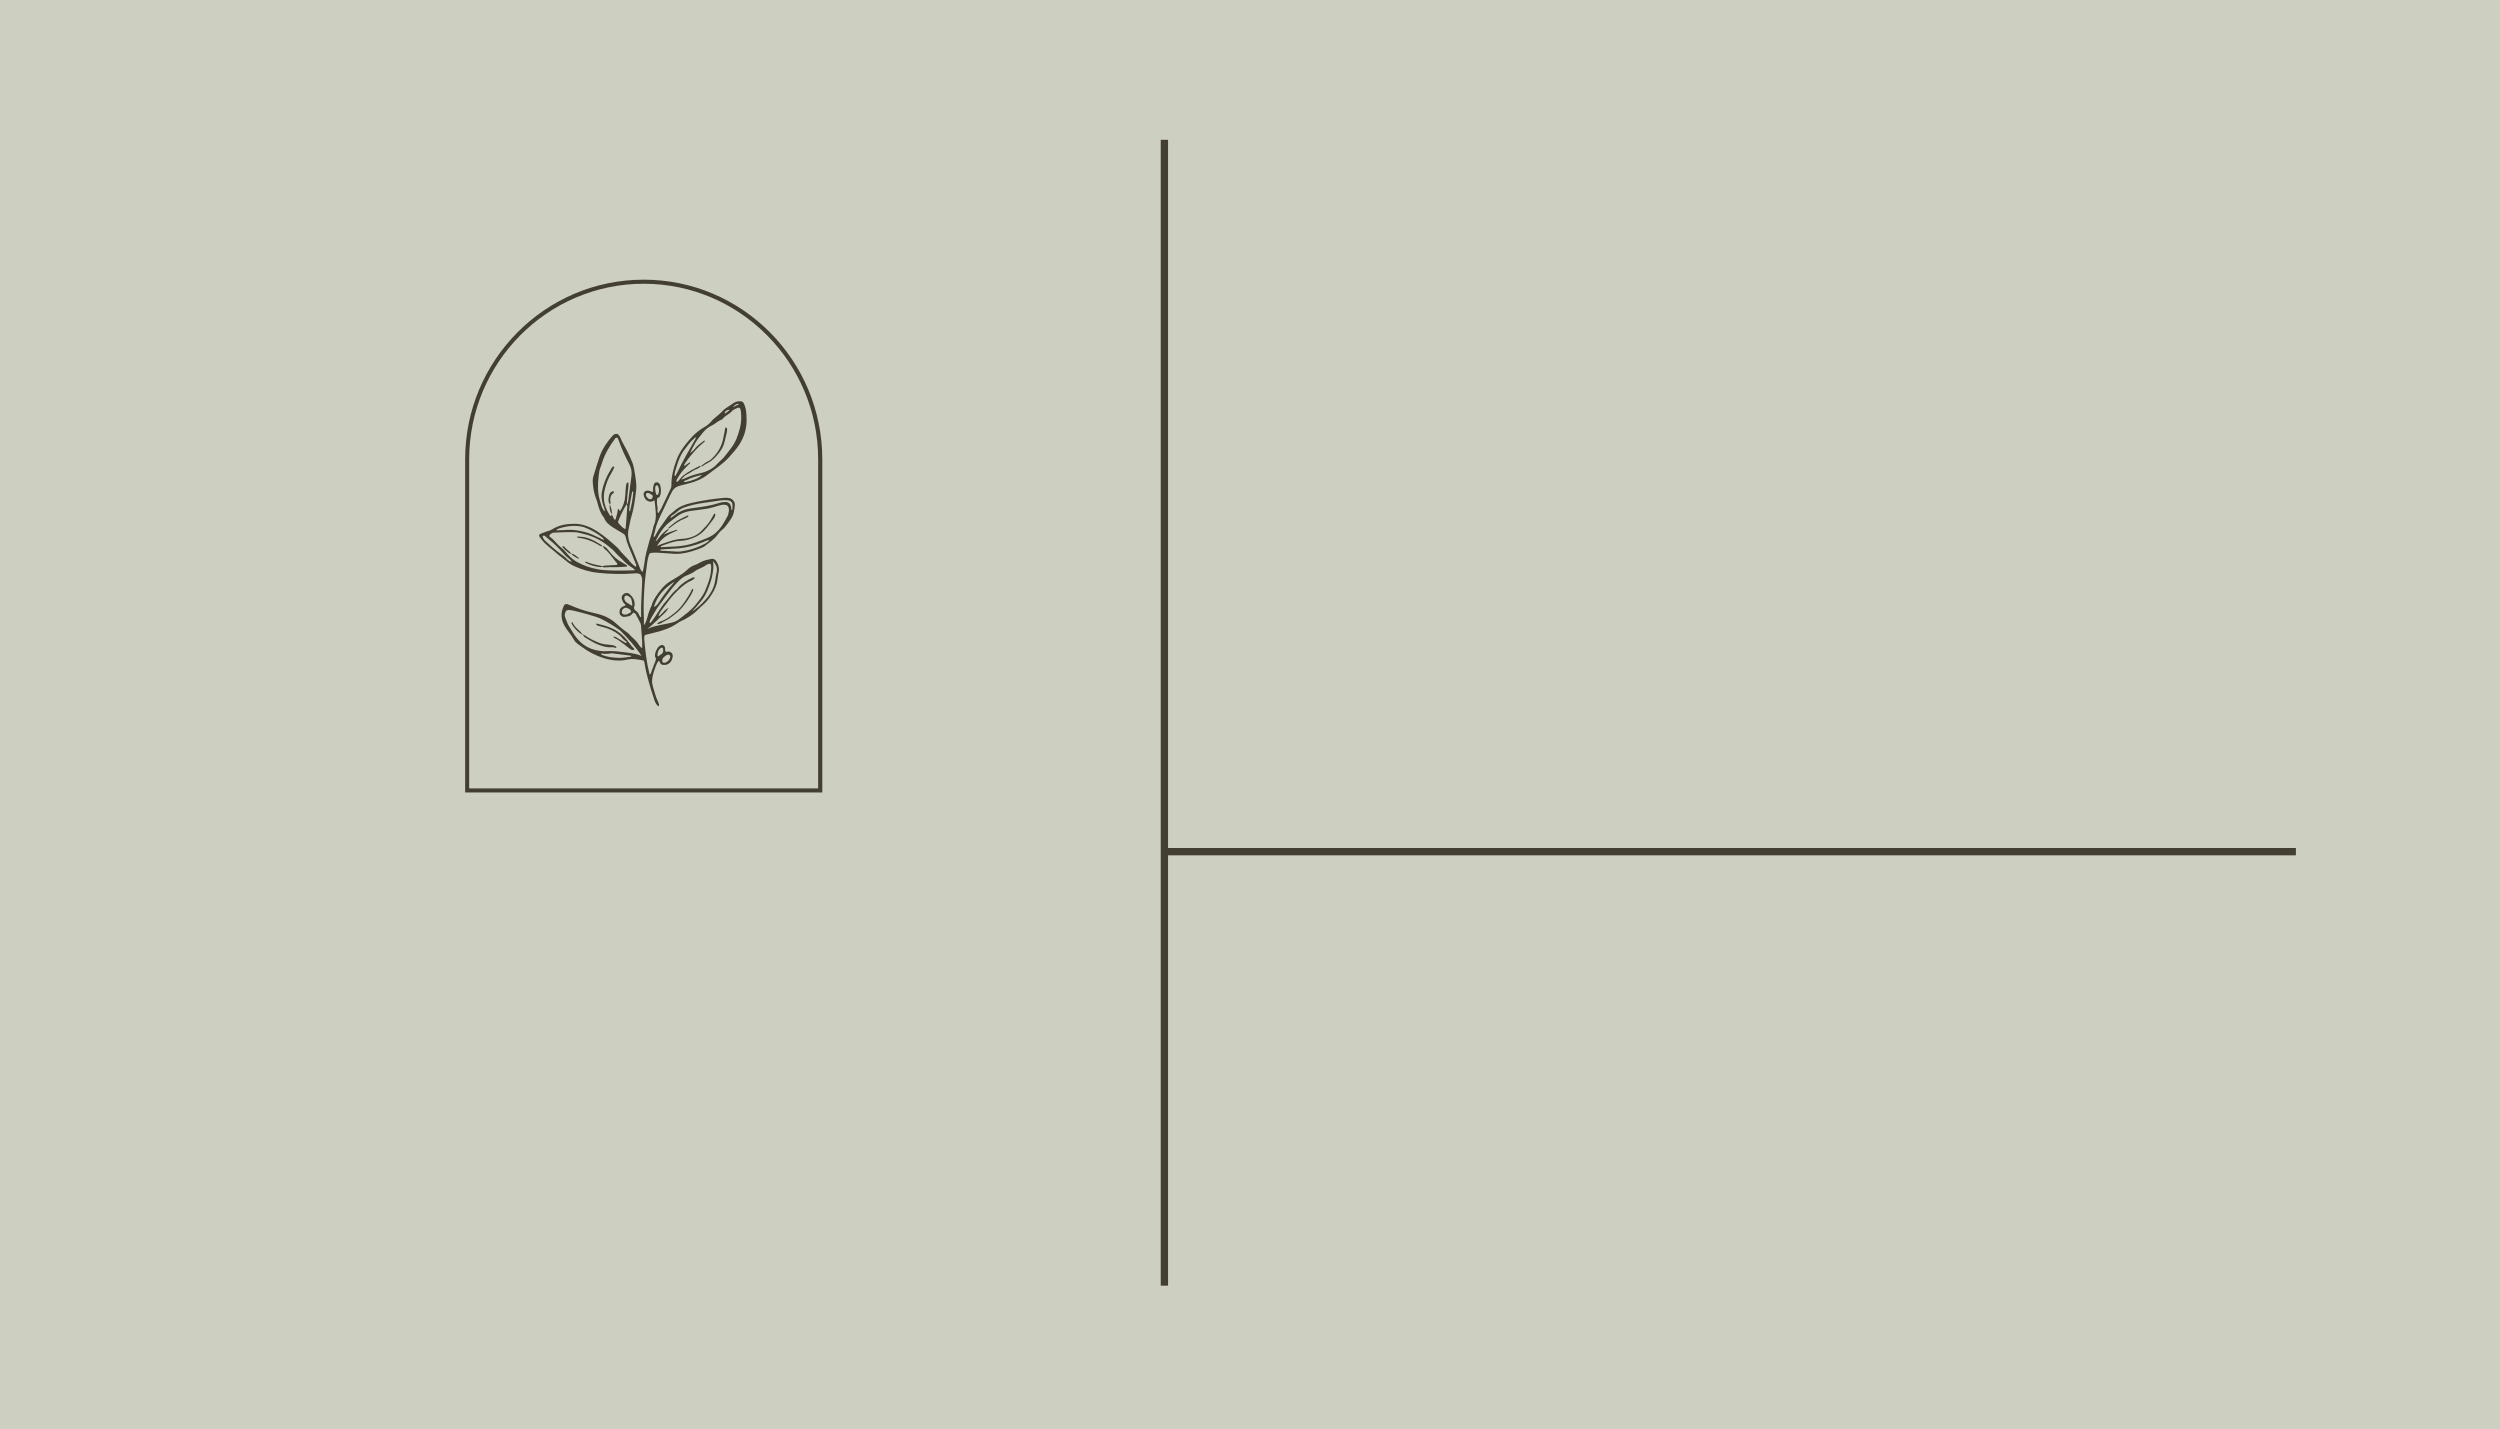
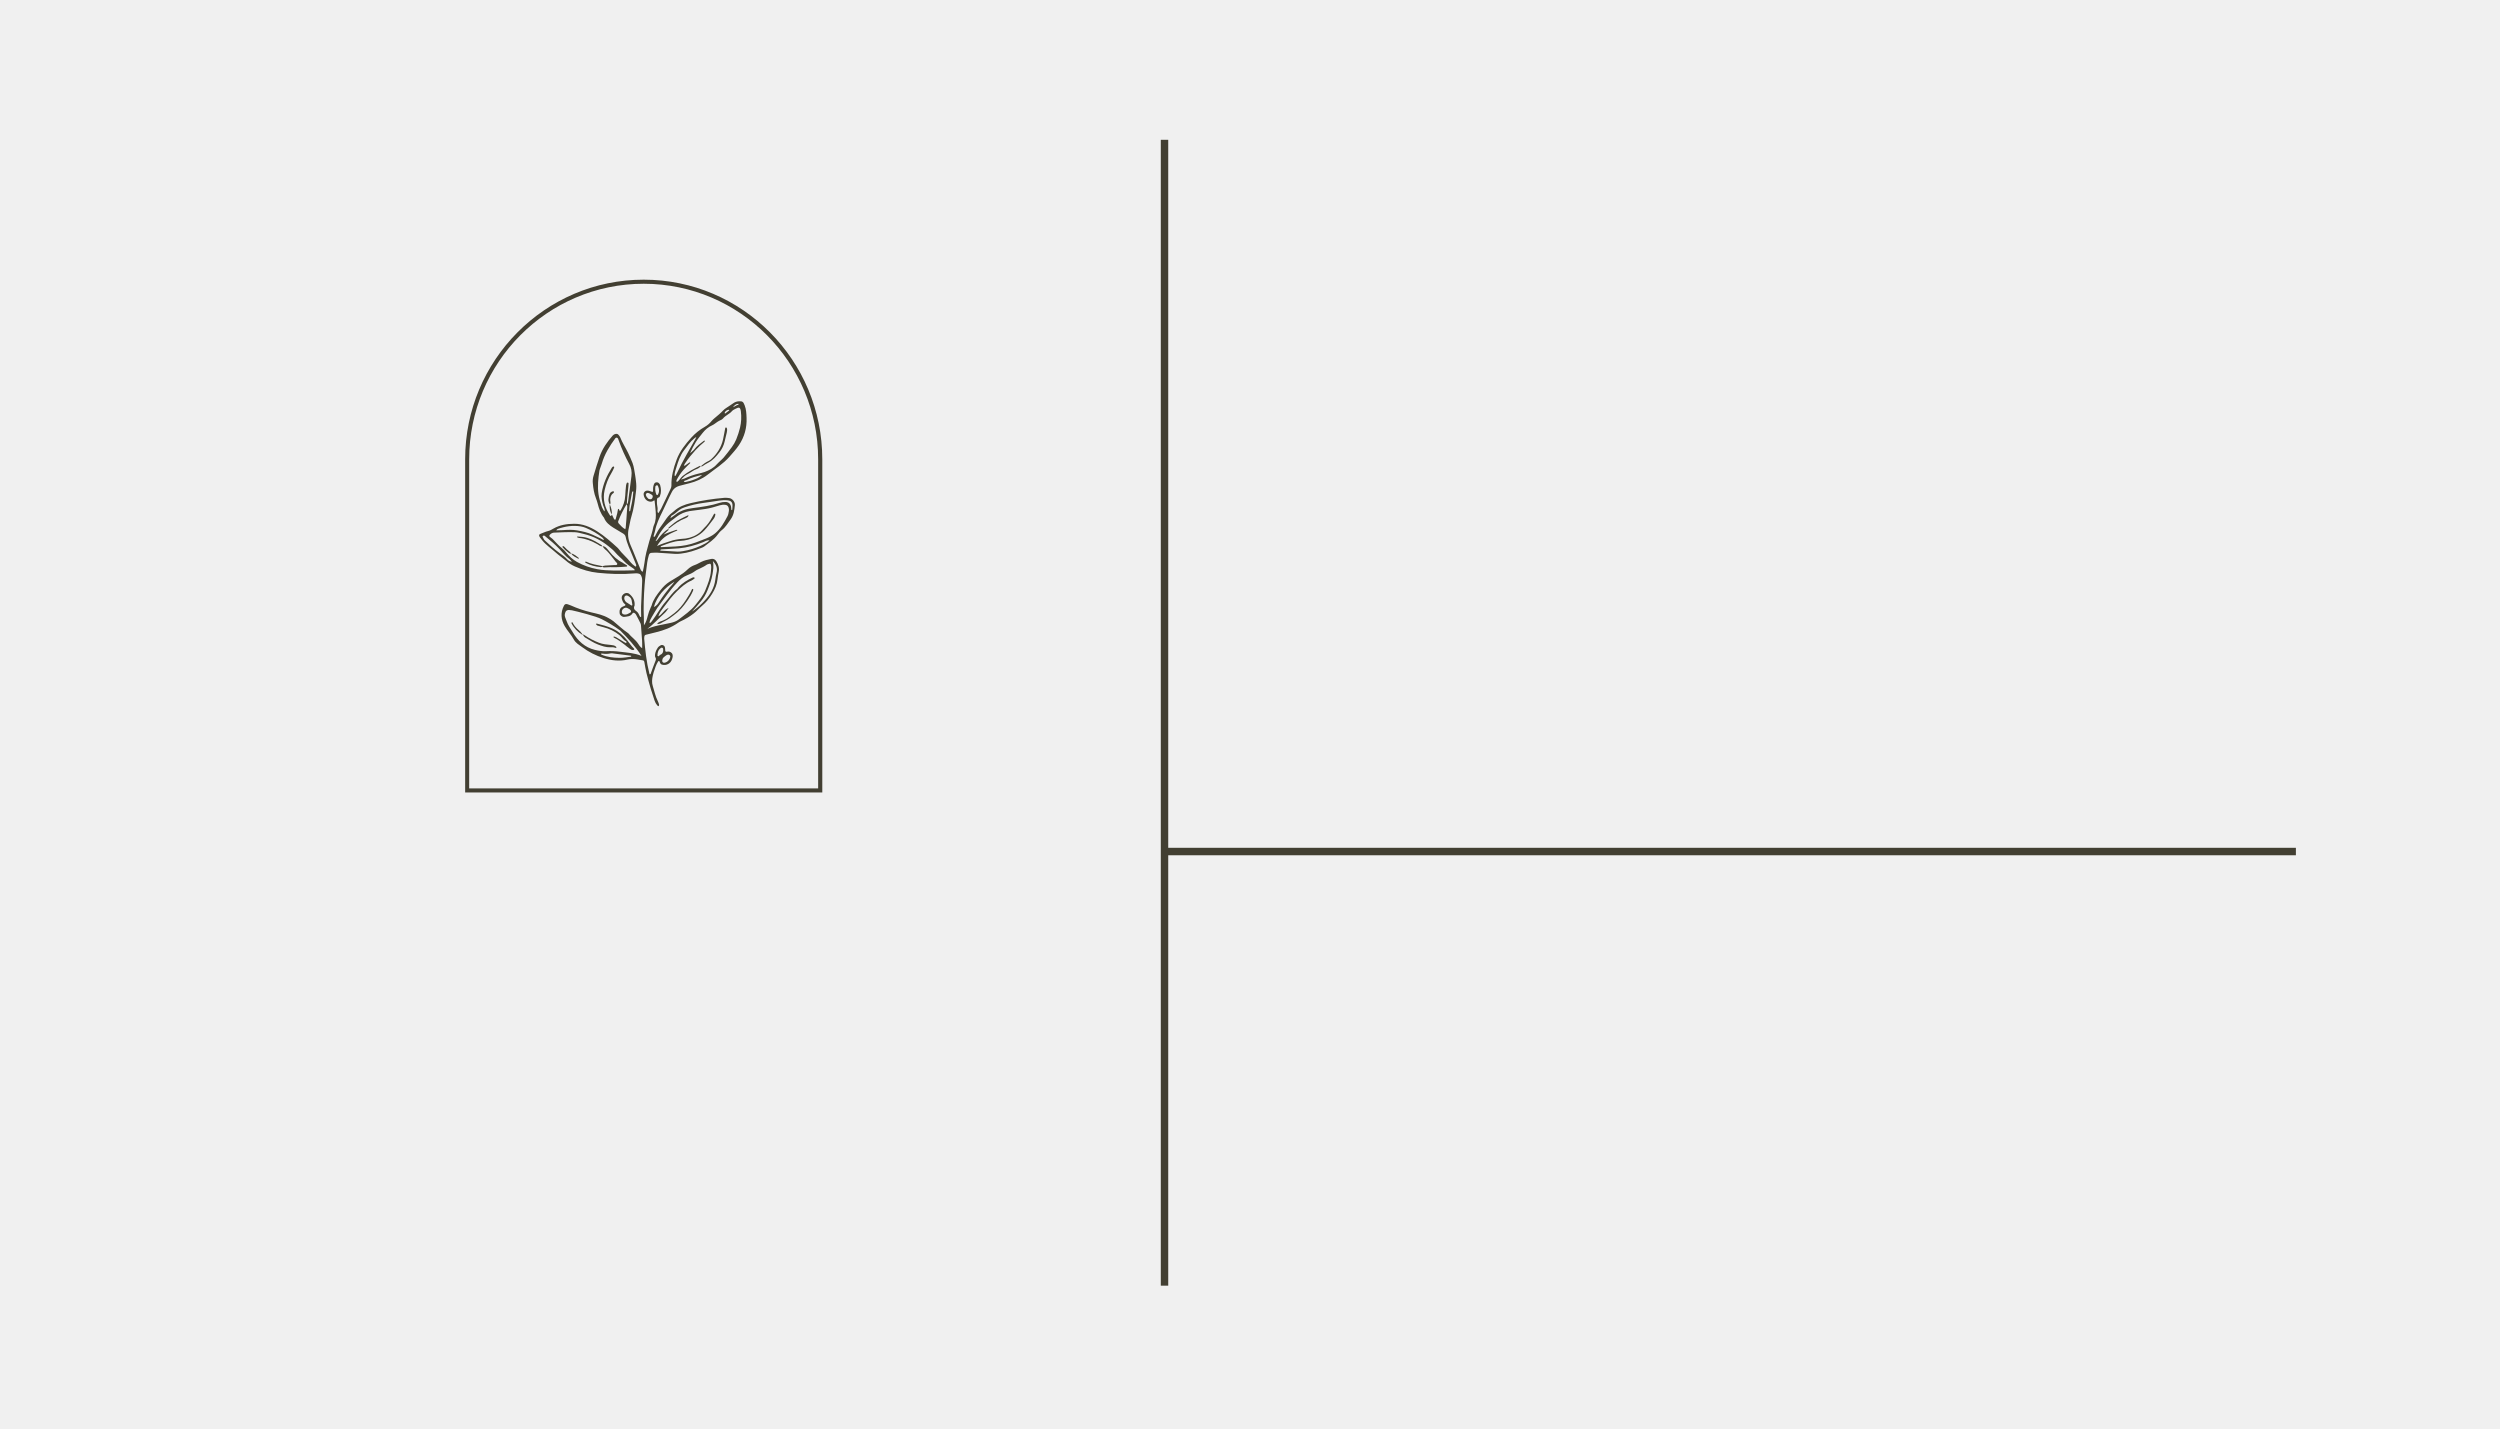
<svg xmlns="http://www.w3.org/2000/svg" width="336" zoomAndPan="magnify" viewBox="0 0 252 144" height="192" preserveAspectRatio="xMidYMid meet" version="1.0">
  <defs>
-     <clipPath id="052d875391">
+     <clipPath id="d320ada779">
      <path d="M 46.887 28.16 L 82.887 28.16 L 82.887 79.91 L 46.887 79.91 Z M 46.887 28.16 " clip-rule="nonzero" />
    </clipPath>
-     <clipPath id="7c7dd25c15">
+     <clipPath id="f382c03089">
      <path d="M 54.293 40.434 L 75.293 40.434 L 75.293 71.184 L 54.293 71.184 Z M 54.293 40.434 " clip-rule="nonzero" />
    </clipPath>
  </defs>
-   <rect x="-25.2" width="302.4" fill="#ffffff" y="-14.4" height="172.8" fill-opacity="1" />
-   <rect x="-25.2" width="302.4" fill="#cdcfc0" y="-14.4" height="172.8" fill-opacity="1" />
-   <path stroke-linecap="butt" transform="matrix(0.000000000000000046, -0.751984, 0.738462, 0.000000000000000045, 117.37, 129.5976)" fill="none" stroke-linejoin="miter" d="M -0 0.002 L 153.599 0.002 " stroke="#423f32" stroke-width="1" stroke-opacity="1" stroke-miterlimit="4" />
-   <path stroke-linecap="butt" transform="matrix(-0.752242, -0.000000000000000092, 0.00000000000000009, -0.738462, 231.4251, 85.84678)" fill="none" stroke-linejoin="miter" d="M -0.001 -0.001 L 151.551 -0.001 " stroke="#423f32" stroke-width="1" stroke-opacity="1" stroke-miterlimit="4" />
-   <g clip-path="url(#052d875391)">
+   <path stroke-linecap="butt" transform="matrix(0.000000000000000046, -0.751984, 0.75, 0.000000000000000046, 117.0066, 129.5977)" fill="none" stroke-linejoin="miter" d="M 0 0.502 L 153.599 0.502 " stroke="#423f32" stroke-width="1" stroke-opacity="1" stroke-miterlimit="4" />
+   <path stroke-linecap="butt" transform="matrix(-0.752242, -0.000000000000000092, 0.000000000000000092, -0.75, 231.4251, 86.2103)" fill="none" stroke-linejoin="miter" d="M -0.001 0.499 L 151.551 0.499 " stroke="#423f32" stroke-width="1" stroke-opacity="1" stroke-miterlimit="4" />
+   <g clip-path="url(#d320ada779)">
    <path fill="#423f32" d="M 82.875 79.879 L 46.887 79.879 L 46.887 46.301 C 46.887 36.312 54.961 28.191 64.887 28.191 C 74.812 28.191 82.887 36.312 82.887 46.301 L 82.887 79.879 Z M 47.293 79.469 L 82.469 79.469 L 82.469 46.301 C 82.469 36.539 74.578 28.602 64.887 28.602 C 55.184 28.602 47.293 36.539 47.293 46.301 Z M 47.293 79.469 " fill-opacity="1" fill-rule="nonzero" />
  </g>
-   <g clip-path="url(#7c7dd25c15)">
+   <g clip-path="url(#f382c03089)">
    <path fill="#423f32" d="M 64.91 63.031 C 65.141 62.707 65.211 62.395 65.289 62.09 C 65.363 61.797 65.465 61.512 65.59 61.238 C 65.617 61.168 65.664 61.105 65.684 61.031 C 65.848 60.434 66.215 59.949 66.59 59.477 C 66.84 59.156 67.129 58.871 67.484 58.641 C 68.102 58.25 68.766 57.926 69.301 57.406 C 69.52 57.191 69.777 57.039 70.066 56.941 C 70.277 56.867 70.469 56.742 70.672 56.645 C 70.992 56.484 71.34 56.41 71.688 56.34 C 71.906 56.297 72.082 56.375 72.211 56.582 C 72.418 56.914 72.527 57.258 72.445 57.656 C 72.395 57.898 72.355 58.141 72.328 58.387 C 72.273 58.926 72.066 59.402 71.781 59.859 C 71.5 60.316 71.18 60.719 70.77 61.062 C 70.48 61.305 70.238 61.594 69.938 61.828 C 69.539 62.141 69.105 62.406 68.641 62.613 C 68.539 62.66 68.438 62.715 68.348 62.781 C 67.676 63.254 66.926 63.535 66.137 63.727 C 65.805 63.805 65.48 63.898 65.152 63.973 C 64.992 64.012 64.957 64.043 64.941 64.25 C 64.934 64.289 64.934 64.328 64.934 64.363 C 65.039 65.551 65.164 66.738 65.457 67.895 C 65.461 67.914 65.465 67.934 65.473 67.949 C 65.48 67.965 65.5 67.984 65.508 67.98 C 65.539 67.969 65.566 67.953 65.586 67.93 C 65.605 67.898 65.605 67.855 65.621 67.82 C 65.77 67.414 65.914 67.004 66.078 66.602 C 66.125 66.484 66.137 66.387 66.074 66.281 C 66.012 66.176 66.016 66.066 66.031 65.953 C 66.066 65.699 66.176 65.48 66.312 65.277 C 66.371 65.184 66.477 65.121 66.57 65.062 C 66.656 65.008 66.746 65 66.84 65.039 C 66.934 65.074 66.996 65.145 67.02 65.242 C 67.047 65.352 67.047 65.465 67.055 65.578 C 67.066 65.672 67.125 65.715 67.211 65.695 C 67.41 65.645 67.598 65.688 67.723 65.844 C 67.863 66.023 67.812 66.242 67.746 66.441 C 67.605 66.887 67.168 67.125 66.727 66.996 C 66.586 66.957 66.535 66.828 66.492 66.699 C 66.484 66.66 66.461 66.637 66.422 66.633 C 66.383 66.625 66.355 66.641 66.336 66.676 C 66.117 67.012 66.02 67.398 65.887 67.77 C 65.852 67.879 65.824 67.992 65.801 68.102 C 65.723 68.453 65.688 68.805 65.801 69.156 C 65.965 69.66 66.062 70.184 66.301 70.66 C 66.359 70.777 66.406 70.902 66.438 71.031 C 66.449 71.078 66.41 71.133 66.395 71.188 C 66.348 71.16 66.285 71.148 66.254 71.109 C 66.133 70.961 66.039 70.801 65.98 70.617 C 65.867 70.238 65.727 69.867 65.613 69.484 C 65.453 68.945 65.301 68.398 65.164 67.848 C 65.074 67.48 65.02 67.105 64.949 66.734 C 64.93 66.629 64.887 66.57 64.773 66.559 C 64.605 66.543 64.438 66.5 64.273 66.477 C 63.934 66.422 63.598 66.406 63.262 66.484 C 62.453 66.676 61.645 66.578 60.867 66.34 C 60.074 66.094 59.34 65.723 58.672 65.223 C 58.367 65 58.027 64.812 57.844 64.469 C 57.582 63.984 57.195 63.586 56.922 63.113 C 56.543 62.457 56.484 61.758 56.844 61.055 C 56.926 60.895 57.035 60.852 57.219 60.91 C 57.328 60.941 57.434 60.984 57.535 61.027 C 58.207 61.328 58.902 61.562 59.613 61.73 C 60.195 61.863 60.789 61.988 61.32 62.293 C 61.5 62.395 61.68 62.496 61.84 62.625 C 62.336 63.027 62.789 63.48 63.328 63.832 C 63.637 64.211 64.062 64.477 64.332 64.898 C 64.434 65.055 64.531 65.219 64.73 65.34 C 64.73 65.074 64.738 64.832 64.723 64.59 C 64.691 64.102 64.656 63.609 64.617 63.121 C 64.609 63.027 64.605 62.926 64.566 62.844 C 64.422 62.539 64.262 62.242 64.102 61.941 C 64.074 61.895 64.035 61.855 63.992 61.82 C 63.91 61.746 63.809 61.742 63.754 61.832 C 63.555 62.156 63.215 62.141 62.906 62.184 C 62.742 62.207 62.492 62.016 62.469 61.879 C 62.434 61.652 62.422 61.426 62.617 61.246 C 62.719 61.152 62.848 61.125 62.965 61.066 C 63.047 61.031 63.07 60.949 63.004 60.902 C 62.832 60.793 62.762 60.621 62.699 60.438 C 62.621 60.215 62.676 60.031 62.859 59.883 C 63.016 59.75 63.266 59.727 63.434 59.863 C 63.801 60.168 64.02 60.547 63.965 61.047 C 63.828 61.305 63.945 61.48 64.156 61.617 C 64.34 61.742 64.402 61.945 64.496 62.129 C 64.512 62.16 64.551 62.203 64.574 62.199 C 64.645 62.195 64.629 62.125 64.629 62.082 C 64.629 61.758 64.609 61.438 64.621 61.117 C 64.648 60.301 64.688 59.488 64.727 58.676 C 64.738 58.445 64.734 58.23 64.621 58.016 C 64.57 57.91 64.488 57.844 64.371 57.82 C 64.207 57.777 64.039 57.789 63.867 57.805 C 62.668 57.91 61.469 57.859 60.27 57.738 C 59.457 57.656 58.684 57.422 57.941 57.094 C 57.617 56.949 57.316 56.758 57.047 56.52 C 56.703 56.227 56.328 55.977 55.996 55.676 C 55.551 55.273 55.039 54.945 54.66 54.469 C 54.578 54.363 54.492 54.262 54.418 54.156 C 54.293 53.98 54.316 53.867 54.504 53.801 C 54.75 53.715 54.98 53.59 55.242 53.531 C 55.438 53.488 55.625 53.375 55.801 53.273 C 56.445 52.91 57.141 52.801 57.863 52.797 C 58.719 52.789 59.469 53.098 60.184 53.551 C 60.934 54.027 61.59 54.613 62.246 55.211 C 62.273 55.234 62.301 55.262 62.324 55.293 C 62.691 55.797 63.184 56.188 63.566 56.68 C 63.688 56.832 63.832 56.945 63.984 57.059 C 64.023 57.09 64.07 57.148 64.113 57.082 C 64.141 57.031 64.141 56.977 64.121 56.922 C 64.004 56.621 63.879 56.328 63.758 56.031 C 63.508 55.402 63.199 54.793 63.066 54.121 C 63.027 53.934 62.906 53.832 62.75 53.746 C 62.441 53.57 62.133 53.387 61.832 53.195 C 61.43 52.941 61.059 52.652 60.883 52.184 C 60.539 51.762 60.375 51.266 60.242 50.75 C 60.195 50.566 60.133 50.387 60.066 50.211 C 59.879 49.73 59.801 49.23 59.758 48.719 C 59.73 48.473 59.75 48.23 59.82 47.992 C 60.02 47.344 60.211 46.688 60.434 46.047 C 60.715 45.23 61.203 44.539 61.766 43.898 C 61.844 43.812 61.941 43.758 62.055 43.738 C 62.18 43.715 62.281 43.746 62.355 43.844 C 62.418 43.918 62.48 43.992 62.516 44.078 C 62.727 44.625 63.055 45.113 63.309 45.641 C 63.473 45.98 63.629 46.328 63.762 46.676 C 63.914 47.074 63.949 47.52 64.031 47.949 C 64.066 48.133 64.078 48.324 64.105 48.512 C 64.152 48.852 64.152 49.191 64.109 49.531 C 64 50.395 63.898 51.258 63.637 52.094 C 63.523 52.453 63.484 52.836 63.391 53.199 C 63.23 53.816 63.32 54.414 63.57 54.973 C 63.91 55.73 64.191 56.512 64.512 57.273 C 64.57 57.41 64.609 57.562 64.793 57.637 C 64.852 57.336 64.926 57.039 64.961 56.742 C 65.039 56.004 65.242 55.297 65.441 54.586 C 65.578 54.094 65.77 53.617 65.855 53.109 C 65.863 53.055 65.883 53 65.91 52.949 C 66.117 52.508 66.133 52.039 66.094 51.562 C 66.066 51.188 66.02 50.816 65.98 50.441 C 65.945 50.445 65.918 50.441 65.906 50.453 C 65.727 50.598 65.539 50.598 65.332 50.516 C 65.141 50.441 65.031 50.293 64.949 50.121 C 64.918 50.051 64.898 49.977 64.887 49.902 C 64.832 49.664 65.012 49.449 65.258 49.453 C 65.414 49.453 65.551 49.512 65.691 49.566 C 65.797 49.609 65.84 49.566 65.832 49.434 C 65.82 49.223 65.836 49.016 65.918 48.82 C 65.961 48.707 66.035 48.629 66.164 48.617 C 66.293 48.605 66.383 48.656 66.457 48.75 C 66.496 48.793 66.523 48.844 66.543 48.895 C 66.648 49.27 66.668 49.641 66.52 50.008 C 66.5 50.055 66.465 50.129 66.422 50.137 C 66.188 50.188 66.227 50.359 66.219 50.527 C 66.207 50.758 66.246 50.984 66.285 51.203 C 66.32 51.379 66.195 51.574 66.359 51.727 C 66.457 51.57 66.57 51.426 66.648 51.262 C 66.969 50.598 67.281 49.934 67.598 49.27 C 67.652 49.168 67.68 49.059 67.68 48.941 C 67.656 48.039 67.887 47.188 68.199 46.348 C 68.52 45.477 69.082 44.781 69.691 44.105 C 70.086 43.672 70.539 43.309 71.051 43.02 C 71.316 42.867 71.543 42.672 71.734 42.434 C 71.82 42.336 71.914 42.246 72.016 42.16 C 72.324 41.902 72.633 41.656 72.902 41.363 C 72.996 41.27 73.098 41.188 73.211 41.117 C 73.441 40.957 73.688 40.816 73.914 40.648 C 74.086 40.523 74.277 40.457 74.488 40.449 C 74.848 40.434 74.918 40.496 75.059 40.852 C 75.223 41.266 75.238 41.699 75.254 42.133 C 75.293 43.125 75.039 44.043 74.488 44.863 C 74.207 45.285 73.863 45.66 73.527 46.043 C 72.895 46.762 72.086 47.254 71.352 47.832 C 70.801 48.262 70.16 48.547 69.477 48.715 C 69.148 48.797 68.82 48.887 68.496 48.969 C 68.367 49.004 68.246 49.055 68.137 49.125 C 67.957 49.238 67.824 49.391 67.73 49.578 C 67.387 50.23 67.102 50.91 66.773 51.57 C 66.465 52.191 66.16 52.824 66.027 53.523 C 66 53.652 65.965 53.777 65.922 53.906 C 65.902 53.973 65.852 54.09 65.906 54.105 C 66.02 54.137 66.043 54.008 66.086 53.93 C 66.207 53.719 66.305 53.496 66.453 53.297 C 66.715 52.949 66.949 52.586 67.203 52.234 C 67.301 52.098 67.414 51.973 67.539 51.855 C 67.66 51.738 67.809 51.648 67.93 51.531 C 68.418 51.082 69.008 50.855 69.637 50.711 C 70.754 50.449 71.887 50.273 73.027 50.18 C 73.195 50.172 73.363 50.184 73.531 50.211 C 73.812 50.258 74.105 50.586 74.074 50.91 C 74.027 51.422 73.969 51.914 73.648 52.355 C 73.367 52.734 73.137 53.145 72.754 53.438 C 72.594 53.562 72.457 53.73 72.336 53.895 C 71.973 54.398 71.457 54.715 70.984 55.086 C 70.906 55.141 70.82 55.184 70.734 55.215 C 70.055 55.492 69.359 55.723 68.625 55.805 C 68.422 55.832 68.215 55.84 68.008 55.828 C 67.41 55.797 66.809 55.746 66.211 55.707 C 66.043 55.699 65.871 55.723 65.703 55.723 C 65.523 55.723 65.441 55.816 65.398 55.988 C 65.336 56.227 65.266 56.457 65.238 56.707 C 65.152 57.457 65.027 58.207 64.977 58.965 C 64.895 60.074 64.848 61.191 64.902 62.309 C 64.914 62.527 64.906 62.742 64.91 63.027 Z M 61.691 51.867 L 61.68 51.867 C 61.75 52.016 61.816 52.172 61.895 52.32 C 61.91 52.352 61.949 52.367 61.98 52.383 C 62.016 52.398 62.043 52.379 62.059 52.332 C 62.113 52.133 62.172 51.934 62.219 51.734 C 62.246 51.625 62.254 51.508 62.281 51.398 C 62.289 51.355 62.277 51.27 62.367 51.305 C 62.395 51.316 62.402 51.367 62.418 51.402 C 62.434 51.434 62.441 51.48 62.461 51.484 C 62.5 51.488 62.527 51.477 62.555 51.449 C 62.824 50.988 63 50.5 63.023 49.957 C 63.035 49.617 63.074 49.277 63.105 48.941 C 63.121 48.848 63.145 48.758 63.184 48.676 C 63.191 48.652 63.25 48.641 63.281 48.645 C 63.312 48.652 63.359 48.684 63.359 48.707 C 63.363 48.801 63.355 48.895 63.348 48.988 C 63.289 49.605 63.203 50.219 63.184 50.836 C 63.168 50.848 63.148 50.852 63.137 50.867 C 62.824 51.402 62.539 51.949 62.32 52.531 C 62.281 52.633 62.32 52.711 62.387 52.785 C 62.574 52.996 62.762 53.203 63.027 53.348 C 63.047 53.297 63.059 53.246 63.07 53.191 C 63.117 52.59 63.176 51.992 63.207 51.387 C 63.215 51.207 63.27 51.016 63.176 50.836 C 63.305 50.754 63.305 50.609 63.324 50.484 C 63.434 49.656 63.535 48.832 63.648 48.008 C 63.711 47.562 63.633 47.141 63.414 46.75 C 63.012 46.004 62.664 45.234 62.379 44.434 C 62.355 44.363 62.332 44.289 62.301 44.223 C 62.25 44.105 62.105 44.074 62.031 44.168 C 61.449 44.957 60.934 45.785 60.66 46.742 C 60.621 46.871 60.57 46.992 60.527 47.117 C 60.492 47.227 60.441 47.328 60.422 47.441 C 60.301 48.223 60.215 49.008 60.328 49.809 C 60.387 50.227 60.512 50.613 60.637 51.008 C 60.691 51.184 60.801 51.344 60.887 51.508 C 60.895 51.523 60.918 51.523 60.938 51.531 C 60.941 51.512 60.945 51.492 60.949 51.477 C 60.969 51.277 60.852 51.113 60.801 50.938 C 60.68 50.535 60.59 50.121 60.652 49.707 C 60.793 48.781 61.172 47.941 61.668 47.152 C 61.699 47.105 61.738 47.066 61.785 47.035 C 61.809 47.02 61.863 47.02 61.883 47.035 C 61.91 47.066 61.918 47.098 61.906 47.137 C 61.82 47.324 61.738 47.516 61.629 47.691 C 61.297 48.227 61.082 48.812 60.945 49.418 C 60.734 50.336 60.965 51.172 61.477 51.941 C 61.496 51.977 61.523 52 61.562 52.012 C 61.578 52.02 61.609 51.98 61.629 51.953 C 61.652 51.926 61.672 51.898 61.691 51.867 Z M 67.387 53.305 L 67.371 53.305 C 67.402 53.359 67.395 53.414 67.348 53.457 C 67.227 53.574 67.102 53.688 66.883 53.883 C 67.168 53.773 67.332 53.699 67.504 53.637 C 67.711 53.562 67.926 53.492 68.141 53.418 C 68.176 53.41 68.211 53.402 68.246 53.402 C 68.254 53.402 68.27 53.422 68.27 53.43 C 68.27 53.445 68.262 53.477 68.25 53.48 C 68.016 53.59 67.77 53.684 67.539 53.805 C 67.023 54.07 66.582 54.426 66.227 55.039 C 66.703 54.805 67.121 54.703 67.523 54.559 C 67.898 54.426 68.285 54.359 68.676 54.32 C 68.824 54.301 68.977 54.305 69.125 54.281 C 69.672 54.199 70.172 53.996 70.594 53.629 C 70.738 53.508 70.848 53.352 70.984 53.219 C 71.297 52.918 71.555 52.574 71.758 52.188 C 71.828 52.055 71.902 51.922 71.98 51.793 C 71.988 51.777 72.059 51.773 72.07 51.789 C 72.121 51.844 72.113 51.754 72.109 51.832 C 72.098 52.027 72.016 52.199 71.898 52.348 C 71.602 52.734 71.316 53.133 70.98 53.484 C 70.73 53.746 70.441 53.957 70.117 54.113 C 69.625 54.359 69.105 54.496 68.555 54.523 C 67.887 54.551 67.281 54.812 66.668 55.035 C 66.633 55.051 66.609 55.078 66.594 55.113 C 66.582 55.145 66.609 55.156 66.66 55.152 C 67.148 55.129 67.633 55.109 68.121 55.082 C 68.816 55.039 69.5 54.918 70.156 54.672 C 70.488 54.547 70.82 54.426 71.152 54.289 C 71.48 54.152 71.801 53.996 72.078 53.766 C 72.641 53.297 72.992 52.672 73.328 52.039 C 73.414 51.879 73.445 51.68 73.473 51.496 C 73.488 51.379 73.477 51.27 73.441 51.16 C 73.395 51.008 73.281 50.902 73.113 50.887 C 72.926 50.863 72.742 50.879 72.562 50.934 C 72.078 51.082 71.594 51.234 71.09 51.305 C 70.684 51.359 70.277 51.426 69.867 51.469 C 69.395 51.52 68.938 51.625 68.531 51.867 C 68.223 52.047 67.953 52.289 67.66 52.5 C 66.934 53.016 66.477 53.746 66.082 54.539 C 66.203 54.52 66.25 54.441 66.305 54.363 C 66.609 53.949 66.934 53.562 67.387 53.305 Z M 70.648 46.98 C 70.535 47.113 70.398 47.219 70.238 47.273 C 69.895 47.383 69.633 47.641 69.309 47.789 C 69.086 47.891 68.891 48.074 68.641 48.34 C 68.828 48.285 68.922 48.27 69.004 48.23 C 69.465 48.016 69.941 47.852 70.434 47.734 C 70.633 47.688 70.836 47.645 71.031 47.574 C 71.492 47.402 71.922 47.18 72.254 46.801 C 72.367 46.676 72.496 46.566 72.617 46.445 C 72.723 46.344 72.844 46.246 72.938 46.133 C 73.223 45.781 73.508 45.434 73.77 45.066 C 73.949 44.824 74.098 44.562 74.215 44.285 C 74.371 43.898 74.5 43.508 74.598 43.102 C 74.723 42.562 74.75 42.02 74.68 41.469 C 74.629 41.066 74.504 41.008 74.16 41.195 C 74.031 41.27 73.879 41.328 73.785 41.438 C 73.527 41.746 73.129 41.871 72.879 42.184 C 72.812 42.258 72.738 42.309 72.648 42.344 C 72.418 42.438 72.223 42.586 72.027 42.727 C 71.949 42.785 71.871 42.832 71.785 42.871 C 71.398 43.043 71.086 43.309 70.828 43.637 C 70.598 43.934 70.348 44.223 70.152 44.539 C 69.926 44.91 69.727 45.289 69.555 45.684 C 69.766 45.496 69.898 45.414 69.984 45.297 C 70.242 44.938 70.602 44.695 70.945 44.434 C 70.969 44.414 71.016 44.426 71.055 44.422 C 71.043 44.457 71.043 44.5 71.02 44.52 C 70.707 44.785 70.398 45.055 70.117 45.363 C 69.742 45.781 69.375 46.207 69.07 46.684 C 69.023 46.758 68.934 46.84 68.984 46.977 C 69.168 46.844 69.336 46.723 69.504 46.609 C 69.52 46.602 69.555 46.621 69.578 46.637 C 69.582 46.641 69.578 46.676 69.562 46.688 C 69.352 46.898 69.129 47.102 68.93 47.324 C 68.641 47.648 68.395 48.004 68.199 48.391 C 68.184 48.426 68.176 48.461 68.176 48.5 C 68.172 48.516 68.18 48.551 68.188 48.551 C 68.215 48.562 68.262 48.574 68.281 48.559 C 68.496 48.402 68.602 48.152 68.812 47.98 C 69.344 47.551 69.949 47.258 70.551 46.957 C 70.57 46.945 70.613 46.977 70.648 46.988 Z M 64.664 66.113 C 64.031 65.133 63.289 64.34 62.527 63.562 C 62.496 63.539 62.465 63.516 62.434 63.5 C 61.875 63.086 61.277 62.734 60.66 62.414 C 60.055 62.102 58.23 61.648 57.652 61.52 C 57.559 61.5 57.465 61.492 57.371 61.488 C 57.316 61.48 57.262 61.488 57.207 61.504 C 57.141 61.535 57.059 61.57 57.031 61.629 C 56.938 61.816 56.883 62.02 56.969 62.23 C 57.023 62.348 57.074 62.473 57.113 62.598 C 57.25 63.016 57.516 63.367 57.734 63.734 C 58.25 64.602 58.953 65.262 59.965 65.508 C 60.328 65.598 60.699 65.66 61.078 65.641 C 61.562 65.613 62.051 65.633 62.531 65.699 C 63.23 65.789 63.941 65.816 64.664 66.113 Z M 63.973 57.484 C 63.973 57.375 63.887 57.332 63.809 57.281 C 63.496 57.074 63.18 56.867 62.926 56.59 C 62.633 56.27 62.285 56.008 62.008 55.672 C 61.832 55.457 61.605 55.281 61.387 55.102 C 60.637 54.484 59.797 54.043 58.848 53.824 C 58.555 53.758 58.27 53.66 57.965 53.648 C 57.273 53.617 56.578 53.664 55.887 53.688 C 55.754 53.688 55.629 53.73 55.523 53.812 C 55.352 53.941 55.301 54.062 55.531 54.195 C 55.648 54.266 55.73 54.359 55.824 54.457 C 56.086 54.727 56.332 55.016 56.625 55.242 C 56.809 55.387 56.953 55.551 57.094 55.723 C 57.395 56.09 57.746 56.41 58.156 56.641 C 58.797 57 59.488 57.238 60.211 57.375 C 60.77 57.48 61.332 57.496 61.895 57.512 C 62.586 57.527 63.277 57.496 63.973 57.488 Z M 67.406 61.277 C 67.25 61.48 67.148 61.66 67 61.789 C 66.41 62.312 65.895 62.918 65.25 63.387 C 65.754 63.172 66.277 63.051 66.805 62.953 C 67.082 62.902 67.359 62.844 67.633 62.781 C 67.906 62.719 68.18 62.621 68.402 62.453 C 68.996 61.992 69.625 61.57 70.105 60.973 C 70.48 60.504 70.871 60.051 71.105 59.477 C 71.359 58.844 71.617 58.219 71.664 57.527 C 71.676 57.32 71.715 57.113 71.652 56.906 C 71.633 56.84 71.586 56.812 71.527 56.828 C 71.422 56.855 71.301 56.875 71.215 56.938 C 71.031 57.078 70.828 57.168 70.625 57.27 C 70.441 57.363 70.242 57.434 70.078 57.555 C 69.82 57.75 69.527 57.887 69.234 58 C 68.848 58.148 68.562 58.406 68.285 58.691 C 67.539 59.465 66.953 60.367 66.301 61.215 C 66.289 61.23 66.277 61.246 66.266 61.258 C 66.078 61.566 65.887 61.867 65.711 62.18 C 65.602 62.375 65.473 62.566 65.473 62.809 C 65.605 62.781 65.656 62.68 65.727 62.59 C 66.211 61.969 66.562 61.25 67.09 60.652 C 67.473 60.219 67.781 59.711 68.258 59.359 C 68.301 59.324 68.332 59.273 68.367 59.23 C 68.77 58.762 69.289 58.465 69.836 58.207 C 69.871 58.195 69.906 58.191 69.945 58.199 C 69.977 58.207 70.004 58.227 70.027 58.254 C 70.035 58.262 70.023 58.297 70.012 58.305 C 69.906 58.383 69.809 58.477 69.691 58.527 C 69.125 58.766 68.676 59.176 68.246 59.59 C 67.75 60.074 67.328 60.633 66.918 61.191 C 66.707 61.477 66.469 61.75 66.359 62.133 C 66.77 61.93 66.93 61.453 67.406 61.277 Z M 67.562 52.246 C 67.797 52.078 67.977 51.965 68.133 51.836 C 68.34 51.66 68.574 51.551 68.82 51.453 C 69.152 51.324 69.504 51.254 69.855 51.211 C 70.766 51.094 71.676 50.973 72.555 50.68 C 72.734 50.625 72.918 50.598 73.105 50.598 C 73.422 50.59 73.633 50.773 73.691 51.086 C 73.707 51.18 73.715 51.273 73.719 51.367 C 73.719 51.414 73.734 51.434 73.781 51.414 C 73.801 51.402 73.809 51.387 73.812 51.367 C 73.824 51.215 73.84 51.066 73.836 50.918 C 73.828 50.633 73.672 50.473 73.387 50.438 C 73.086 50.398 72.789 50.418 72.488 50.461 C 71.969 50.535 71.453 50.625 70.934 50.691 C 70.262 50.777 69.609 50.93 68.969 51.152 C 68.789 51.211 68.625 51.297 68.473 51.406 C 68.215 51.594 68 51.836 67.707 51.973 C 67.652 52 67.637 52.102 67.562 52.246 Z M 69.758 61.641 C 69.836 61.59 69.914 61.539 69.988 61.484 C 70.367 61.207 70.715 60.891 71.027 60.543 C 71.586 59.934 72.004 59.258 72.105 58.418 C 72.129 58.191 72.168 57.969 72.223 57.746 C 72.34 57.301 72.219 56.934 71.855 56.551 C 71.969 57.059 71.887 57.48 71.816 57.906 C 71.719 58.473 71.516 58.996 71.309 59.52 C 71.145 59.926 70.922 60.297 70.641 60.629 C 70.352 60.969 70.074 61.316 69.758 61.641 Z M 56.066 53.461 C 56.312 53.453 56.516 53.453 56.723 53.438 C 57.211 53.402 57.707 53.379 58.18 53.465 C 58.711 53.562 59.25 53.668 59.746 53.906 C 60.02 54.031 60.293 54.16 60.562 54.285 C 60.582 54.293 60.594 54.312 60.609 54.316 C 60.703 54.34 60.773 54.457 60.891 54.402 C 60.832 54.328 60.789 54.242 60.719 54.184 C 60.219 53.777 59.656 53.473 59.07 53.219 C 58.898 53.145 58.719 53.094 58.531 53.062 C 57.734 52.934 56.961 53.055 56.207 53.32 C 56.164 53.336 56.133 53.391 56.066 53.461 Z M 70.188 44.086 C 70.113 44.07 70.062 44.129 70.004 44.172 C 69.574 44.512 69.273 44.969 68.945 45.398 C 68.566 45.898 68.363 46.492 68.188 47.086 C 68.109 47.355 67.996 47.621 68 47.91 C 68 47.965 68.016 47.984 68.059 47.973 C 68.078 47.969 68.094 47.961 68.105 47.945 C 68.156 47.848 68.211 47.75 68.262 47.645 C 68.832 46.422 69.531 45.266 70.188 44.086 Z M 71.527 54.473 C 71.266 54.422 71.07 54.57 70.871 54.652 C 70.086 54.965 69.281 55.195 68.438 55.273 C 67.859 55.324 67.281 55.34 66.703 55.375 C 66.652 55.379 66.574 55.398 66.562 55.43 C 66.527 55.523 66.625 55.504 66.664 55.508 C 67.203 55.543 67.742 55.578 68.285 55.602 C 68.473 55.605 68.66 55.59 68.844 55.555 C 69.457 55.453 70.047 55.277 70.613 55.023 C 70.926 54.879 71.25 54.723 71.527 54.473 Z M 57.648 56.633 C 57.523 56.488 57.477 56.402 57.402 56.352 C 57.016 56.082 56.73 55.699 56.41 55.363 C 55.945 54.871 55.434 54.441 54.91 54.016 C 54.863 53.977 54.812 53.973 54.762 54 C 54.691 54.031 54.676 54.078 54.715 54.141 C 54.777 54.254 54.816 54.379 54.918 54.473 C 55.395 54.922 55.875 55.363 56.402 55.746 C 56.676 55.945 56.957 56.129 57.18 56.387 C 57.281 56.504 57.414 56.57 57.648 56.633 Z M 63.609 66.195 C 63.621 66.176 63.629 66.152 63.633 66.129 C 63.633 66.121 63.617 66.102 63.605 66.098 C 62.973 66.016 62.336 65.934 61.703 65.855 C 61.629 65.852 61.555 65.855 61.48 65.875 C 61.238 65.922 60.996 65.926 60.754 65.883 C 60.715 65.879 60.676 65.883 60.641 65.879 C 60.586 65.871 60.57 65.895 60.59 65.945 C 60.598 65.965 60.609 65.977 60.625 65.984 C 61.203 66.242 61.824 66.301 62.441 66.309 C 62.836 66.316 63.227 66.238 63.609 66.195 Z M 65.906 61.191 C 66.203 61.07 66.34 60.836 66.477 60.621 C 66.793 60.129 67.145 59.668 67.512 59.211 C 67.641 59.055 67.801 58.914 67.988 58.629 C 66.949 59.301 66.242 60.07 65.906 61.191 Z M 63.102 60.684 C 63.227 60.762 63.426 60.895 63.629 61.023 C 63.68 61.059 63.75 61.023 63.742 60.965 C 63.719 60.816 63.695 60.672 63.672 60.523 C 63.633 60.273 63.461 60.141 63.25 60.043 C 63.098 59.977 62.941 60.074 62.93 60.242 C 62.918 60.383 62.949 60.504 63.102 60.684 Z M 62.738 61.859 C 62.766 61.883 62.797 61.902 62.828 61.918 C 63.133 62.023 63.359 61.848 63.598 61.707 C 63.617 61.695 63.613 61.598 63.594 61.555 C 63.52 61.414 63.371 61.363 63.242 61.293 C 63.094 61.215 62.953 61.262 62.832 61.359 C 62.707 61.461 62.66 61.602 62.691 61.762 C 62.703 61.793 62.719 61.828 62.738 61.859 Z M 67.062 66.125 C 66.816 66.312 66.793 66.344 66.754 66.566 C 66.727 66.719 66.832 66.828 66.98 66.805 C 67.27 66.758 67.516 66.5 67.566 66.199 C 67.582 66.09 67.477 65.984 67.359 65.988 C 67.238 65.992 67.148 66.055 67.062 66.125 Z M 70.773 47.867 C 70.184 48.016 69.676 48.133 69.215 48.391 C 69.121 48.445 68.988 48.418 68.93 48.543 C 69.043 48.633 69.164 48.57 69.277 48.543 C 69.461 48.508 69.641 48.461 69.816 48.395 C 70.125 48.277 70.453 48.188 70.773 47.867 Z M 65.18 50.078 C 65.238 50.148 65.273 50.191 65.312 50.23 C 65.336 50.262 65.363 50.281 65.398 50.297 C 65.469 50.32 65.543 50.328 65.613 50.324 C 65.699 50.312 65.793 50.164 65.797 50.062 C 65.801 49.977 65.77 49.914 65.699 49.871 C 65.57 49.793 65.449 49.707 65.297 49.684 C 65.191 49.668 65.074 49.797 65.105 49.902 C 65.129 49.973 65.164 50.039 65.18 50.078 Z M 66.531 66.016 C 66.809 65.914 66.883 65.688 66.844 65.402 C 66.832 65.309 66.703 65.25 66.629 65.305 C 66.359 65.492 66.27 65.762 66.273 66.078 C 66.273 66.125 66.367 66.172 66.402 66.145 C 66.445 66.109 66.48 66.066 66.531 66.016 Z M 63.441 51.512 C 63.457 51.555 63.473 51.559 63.496 51.527 C 63.504 51.512 63.52 51.5 63.523 51.488 C 63.664 50.883 63.785 50.27 63.828 49.648 C 63.832 49.609 63.875 49.523 63.773 49.535 C 63.75 49.539 63.719 49.586 63.711 49.617 C 63.625 50.062 63.539 50.508 63.465 50.953 C 63.438 51.121 63.434 51.289 63.426 51.461 C 63.422 51.477 63.438 51.496 63.441 51.512 Z M 66.133 48.949 C 66.109 48.977 66.07 49.004 66.062 49.035 C 66.02 49.32 66.051 49.594 66.164 49.859 C 66.176 49.887 66.227 49.898 66.258 49.91 C 66.266 49.914 66.289 49.898 66.297 49.883 C 66.492 49.586 66.453 49.281 66.32 48.977 C 66.289 48.906 66.18 48.895 66.133 48.949 Z M 73.242 41.375 C 73.148 41.461 73.059 41.508 73.051 41.613 C 73.051 41.633 73.051 41.664 73.062 41.668 C 73.129 41.703 73.031 41.727 73.094 41.684 C 73.23 41.59 73.363 41.484 73.492 41.383 C 73.504 41.371 73.508 41.352 73.512 41.34 C 73.48 41.324 73.441 41.297 73.414 41.305 C 73.355 41.324 73.297 41.348 73.242 41.375 Z M 73.879 41.051 C 74.078 40.977 74.234 40.836 74.434 40.789 C 74.445 40.785 74.445 40.742 74.453 40.715 C 74.434 40.711 74.418 40.711 74.398 40.711 C 74.152 40.711 74.016 40.891 73.879 41.051 Z M 73.879 41.051 " fill-opacity="1" fill-rule="nonzero" />
  </g>
  <path fill="#423f32" d="M 70.648 46.988 C 70.891 46.781 71.145 46.594 71.438 46.461 C 71.523 46.418 71.602 46.367 71.672 46.305 C 72.27 45.762 72.695 45.109 72.879 44.312 C 72.965 43.926 73.027 43.535 73.105 43.148 C 73.117 43.113 73.141 43.094 73.176 43.086 C 73.215 43.09 73.242 43.109 73.262 43.145 C 73.316 43.289 73.293 43.445 73.262 43.59 C 73.195 43.906 73.109 44.215 73.039 44.523 C 72.945 44.918 72.773 45.27 72.523 45.586 C 72.215 45.984 71.879 46.379 71.422 46.621 C 71.207 46.734 71 46.859 70.801 46.996 C 70.746 47.031 70.695 47.027 70.648 46.98 Z M 70.648 46.988 " fill-opacity="1" fill-rule="nonzero" />
  <path fill="#423f32" d="M 67.387 53.305 C 67.355 53.246 67.367 53.195 67.418 53.152 C 67.781 52.859 68.117 52.535 68.555 52.332 C 68.824 52.207 69.078 52.051 69.355 51.941 C 69.367 51.934 69.398 51.945 69.398 51.953 C 69.402 51.973 69.402 51.992 69.391 52.008 C 69.324 52.133 69.203 52.199 69.086 52.242 C 68.496 52.461 67.996 52.816 67.512 53.211 C 67.469 53.246 67.422 53.277 67.371 53.305 Z M 67.387 53.305 " fill-opacity="1" fill-rule="nonzero" />
  <path fill="#423f32" d="M 61.492 50.867 C 61.238 50.52 61.332 50.148 61.449 49.793 C 61.496 49.656 61.633 49.555 61.789 49.52 C 61.824 49.516 61.855 49.527 61.879 49.559 C 61.895 49.59 61.891 49.621 61.875 49.652 C 61.855 49.684 61.828 49.711 61.797 49.73 C 61.574 49.887 61.523 50.117 61.508 50.371 C 61.5 50.535 61.594 50.707 61.48 50.867 Z M 61.492 50.867 " fill-opacity="1" fill-rule="nonzero" />
  <path fill="#423f32" d="M 61.48 50.867 C 61.629 51.227 61.684 51.5 61.68 51.863 L 61.691 51.863 C 61.465 51.582 61.453 51.242 61.453 50.902 C 61.453 50.891 61.48 50.879 61.492 50.867 Z M 61.48 50.867 " fill-opacity="1" fill-rule="nonzero" />
  <path fill="#423f32" d="M 63.086 64.633 C 62.828 64.508 62.691 64.223 62.457 64.035 C 61.969 63.637 61.422 63.367 60.812 63.219 C 60.613 63.172 60.414 63.117 60.219 63.055 C 60.172 63.039 60.133 62.984 60.098 62.945 C 60.086 62.93 60.082 62.914 60.09 62.895 C 60.133 62.836 60.039 62.855 60.113 62.859 C 60.133 62.855 60.152 62.855 60.168 62.859 C 60.695 62.992 61.223 63.121 61.723 63.352 C 62.332 63.629 62.828 64.043 63.242 64.566 C 63.465 64.848 63.656 65.152 63.922 65.398 C 63.938 65.426 63.938 65.457 63.922 65.484 C 63.891 65.508 63.859 65.52 63.82 65.52 C 63.656 65.535 63.535 65.43 63.418 65.344 C 63.25 65.227 63.094 65.09 62.934 64.961 C 62.594 64.695 62.242 64.449 61.855 64.258 C 61.844 64.25 61.84 64.227 61.84 64.207 C 61.836 64.172 61.859 64.152 61.91 64.164 C 62.078 64.199 62.219 64.297 62.359 64.387 C 62.578 64.527 62.805 64.66 63.031 64.793 C 63.066 64.809 63.102 64.805 63.137 64.785 C 63.184 64.738 63.148 64.66 63.086 64.633 Z M 63.086 64.633 " fill-opacity="1" fill-rule="nonzero" />
  <path fill="#423f32" d="M 58.746 63.988 C 58.828 63.941 58.883 63.996 58.941 64.039 C 59.391 64.348 59.871 64.59 60.375 64.789 C 60.766 64.945 61.176 64.969 61.586 65.012 C 61.77 65.035 61.957 65.047 62.102 65.191 C 62.113 65.203 62.121 65.223 62.129 65.238 C 62.152 65.289 62.133 65.312 62.078 65.305 C 62.059 65.305 62.039 65.305 62.023 65.301 C 61.863 65.23 61.688 65.238 61.523 65.246 C 61.082 65.266 60.668 65.113 60.277 64.965 C 59.828 64.797 59.422 64.512 59 64.273 C 58.887 64.207 58.812 64.094 58.75 63.977 Z M 58.746 63.988 " fill-opacity="1" fill-rule="nonzero" />
  <path fill="#423f32" d="M 58.75 63.973 C 58.734 63.98 58.707 63.996 58.699 63.988 C 58.23 63.699 57.855 63.32 57.605 62.828 C 57.594 62.805 57.609 62.754 57.629 62.73 C 57.641 62.719 57.691 62.73 57.719 62.742 C 57.727 62.746 57.727 62.777 57.734 62.793 C 57.879 63.062 58.066 63.293 58.301 63.488 C 58.477 63.629 58.625 63.797 58.75 63.988 Z M 58.75 63.973 " fill-opacity="1" fill-rule="nonzero" />
  <path fill="#423f32" d="M 60.723 57.066 C 60.812 57.047 60.902 57.02 60.992 57.012 C 61.309 56.992 61.621 56.977 61.938 56.957 C 62.027 56.953 62.148 56.988 62.199 56.906 C 62.273 56.777 62.133 56.715 62.07 56.633 C 61.902 56.406 61.73 56.188 61.555 55.969 C 61.383 55.75 61.203 55.535 60.977 55.363 C 60.879 55.285 60.812 55.164 60.73 55.062 L 60.727 55.074 C 60.941 55.031 61.066 55.18 61.195 55.309 C 61.273 55.391 61.344 55.477 61.41 55.57 C 61.793 56.07 62.258 56.465 62.812 56.758 C 62.945 56.828 63.07 56.91 63.195 56.992 C 63.207 57 63.211 57.023 63.219 57.039 C 63.234 57.09 63.211 57.113 63.16 57.113 C 62.789 57.137 62.414 57.18 62.043 57.176 C 61.672 57.168 61.293 57.16 60.922 57.195 C 60.84 57.207 60.773 57.18 60.719 57.117 Z M 60.723 57.066 " fill-opacity="1" fill-rule="nonzero" />
  <path fill="#423f32" d="M 60.73 55.062 C 60.523 55.098 60.383 54.949 60.23 54.863 C 59.656 54.539 59.059 54.297 58.398 54.227 C 58.328 54.223 58.258 54.188 58.188 54.164 C 58.18 54.16 58.172 54.133 58.172 54.117 C 58.172 54.105 58.184 54.078 58.188 54.078 C 58.523 54.094 58.855 54.121 59.184 54.215 C 59.707 54.367 60.164 54.656 60.625 54.941 C 60.668 54.969 60.695 55.027 60.727 55.074 Z M 60.73 55.062 " fill-opacity="1" fill-rule="nonzero" />
  <path fill="#423f32" d="M 60.719 57.121 C 60.668 57.137 60.613 57.172 60.562 57.168 C 60.023 57.121 59.504 56.988 59.023 56.727 C 59 56.715 58.996 56.668 58.98 56.637 C 59.012 56.629 59.047 56.605 59.066 56.613 C 59.594 56.863 60.16 56.953 60.723 57.066 Z M 60.719 57.121 " fill-opacity="1" fill-rule="nonzero" />
  <path fill="#423f32" d="M 57.582 55.805 C 57.367 55.844 57.262 55.652 57.121 55.559 C 56.957 55.449 56.832 55.281 56.691 55.141 C 56.637 55.086 56.695 55.16 56.703 55.086 C 56.703 55.07 56.762 55.059 56.793 55.055 C 56.812 55.051 56.828 55.059 56.844 55.074 C 57.027 55.281 57.23 55.469 57.449 55.637 C 57.504 55.684 57.535 55.758 57.578 55.816 Z M 57.582 55.805 " fill-opacity="1" fill-rule="nonzero" />
  <path fill="#423f32" d="M 57.578 55.816 C 57.594 55.809 57.613 55.789 57.629 55.793 C 57.891 55.887 58.109 56.047 58.32 56.223 C 58.34 56.238 58.336 56.289 58.34 56.32 C 58.32 56.32 58.305 56.32 58.285 56.316 C 58.031 56.168 57.75 56.066 57.582 55.801 Z M 57.578 55.816 " fill-opacity="1" fill-rule="nonzero" />
  <path fill="#423f32" d="M 66.258 62.883 C 66.262 62.867 66.27 62.848 66.277 62.832 C 66.422 62.668 66.637 62.625 66.824 62.551 C 67.25 62.383 67.594 62.09 67.953 61.82 C 68.434 61.453 68.809 60.992 69.137 60.48 C 69.363 60.133 69.586 59.789 69.75 59.402 C 69.762 59.379 69.809 59.363 69.84 59.359 C 69.855 59.359 69.879 59.406 69.883 59.434 C 69.883 59.473 69.875 59.512 69.859 59.543 C 69.777 59.715 69.707 59.891 69.605 60.051 C 69.418 60.352 69.227 60.656 69.004 60.934 C 68.82 61.172 68.621 61.398 68.406 61.605 C 68.137 61.867 67.828 62.066 67.535 62.293 C 67.246 62.512 66.91 62.633 66.609 62.824 C 66.52 62.879 66.398 62.883 66.289 62.906 C 66.281 62.91 66.27 62.895 66.258 62.883 Z M 66.258 62.883 " fill-opacity="1" fill-rule="nonzero" />
</svg>
